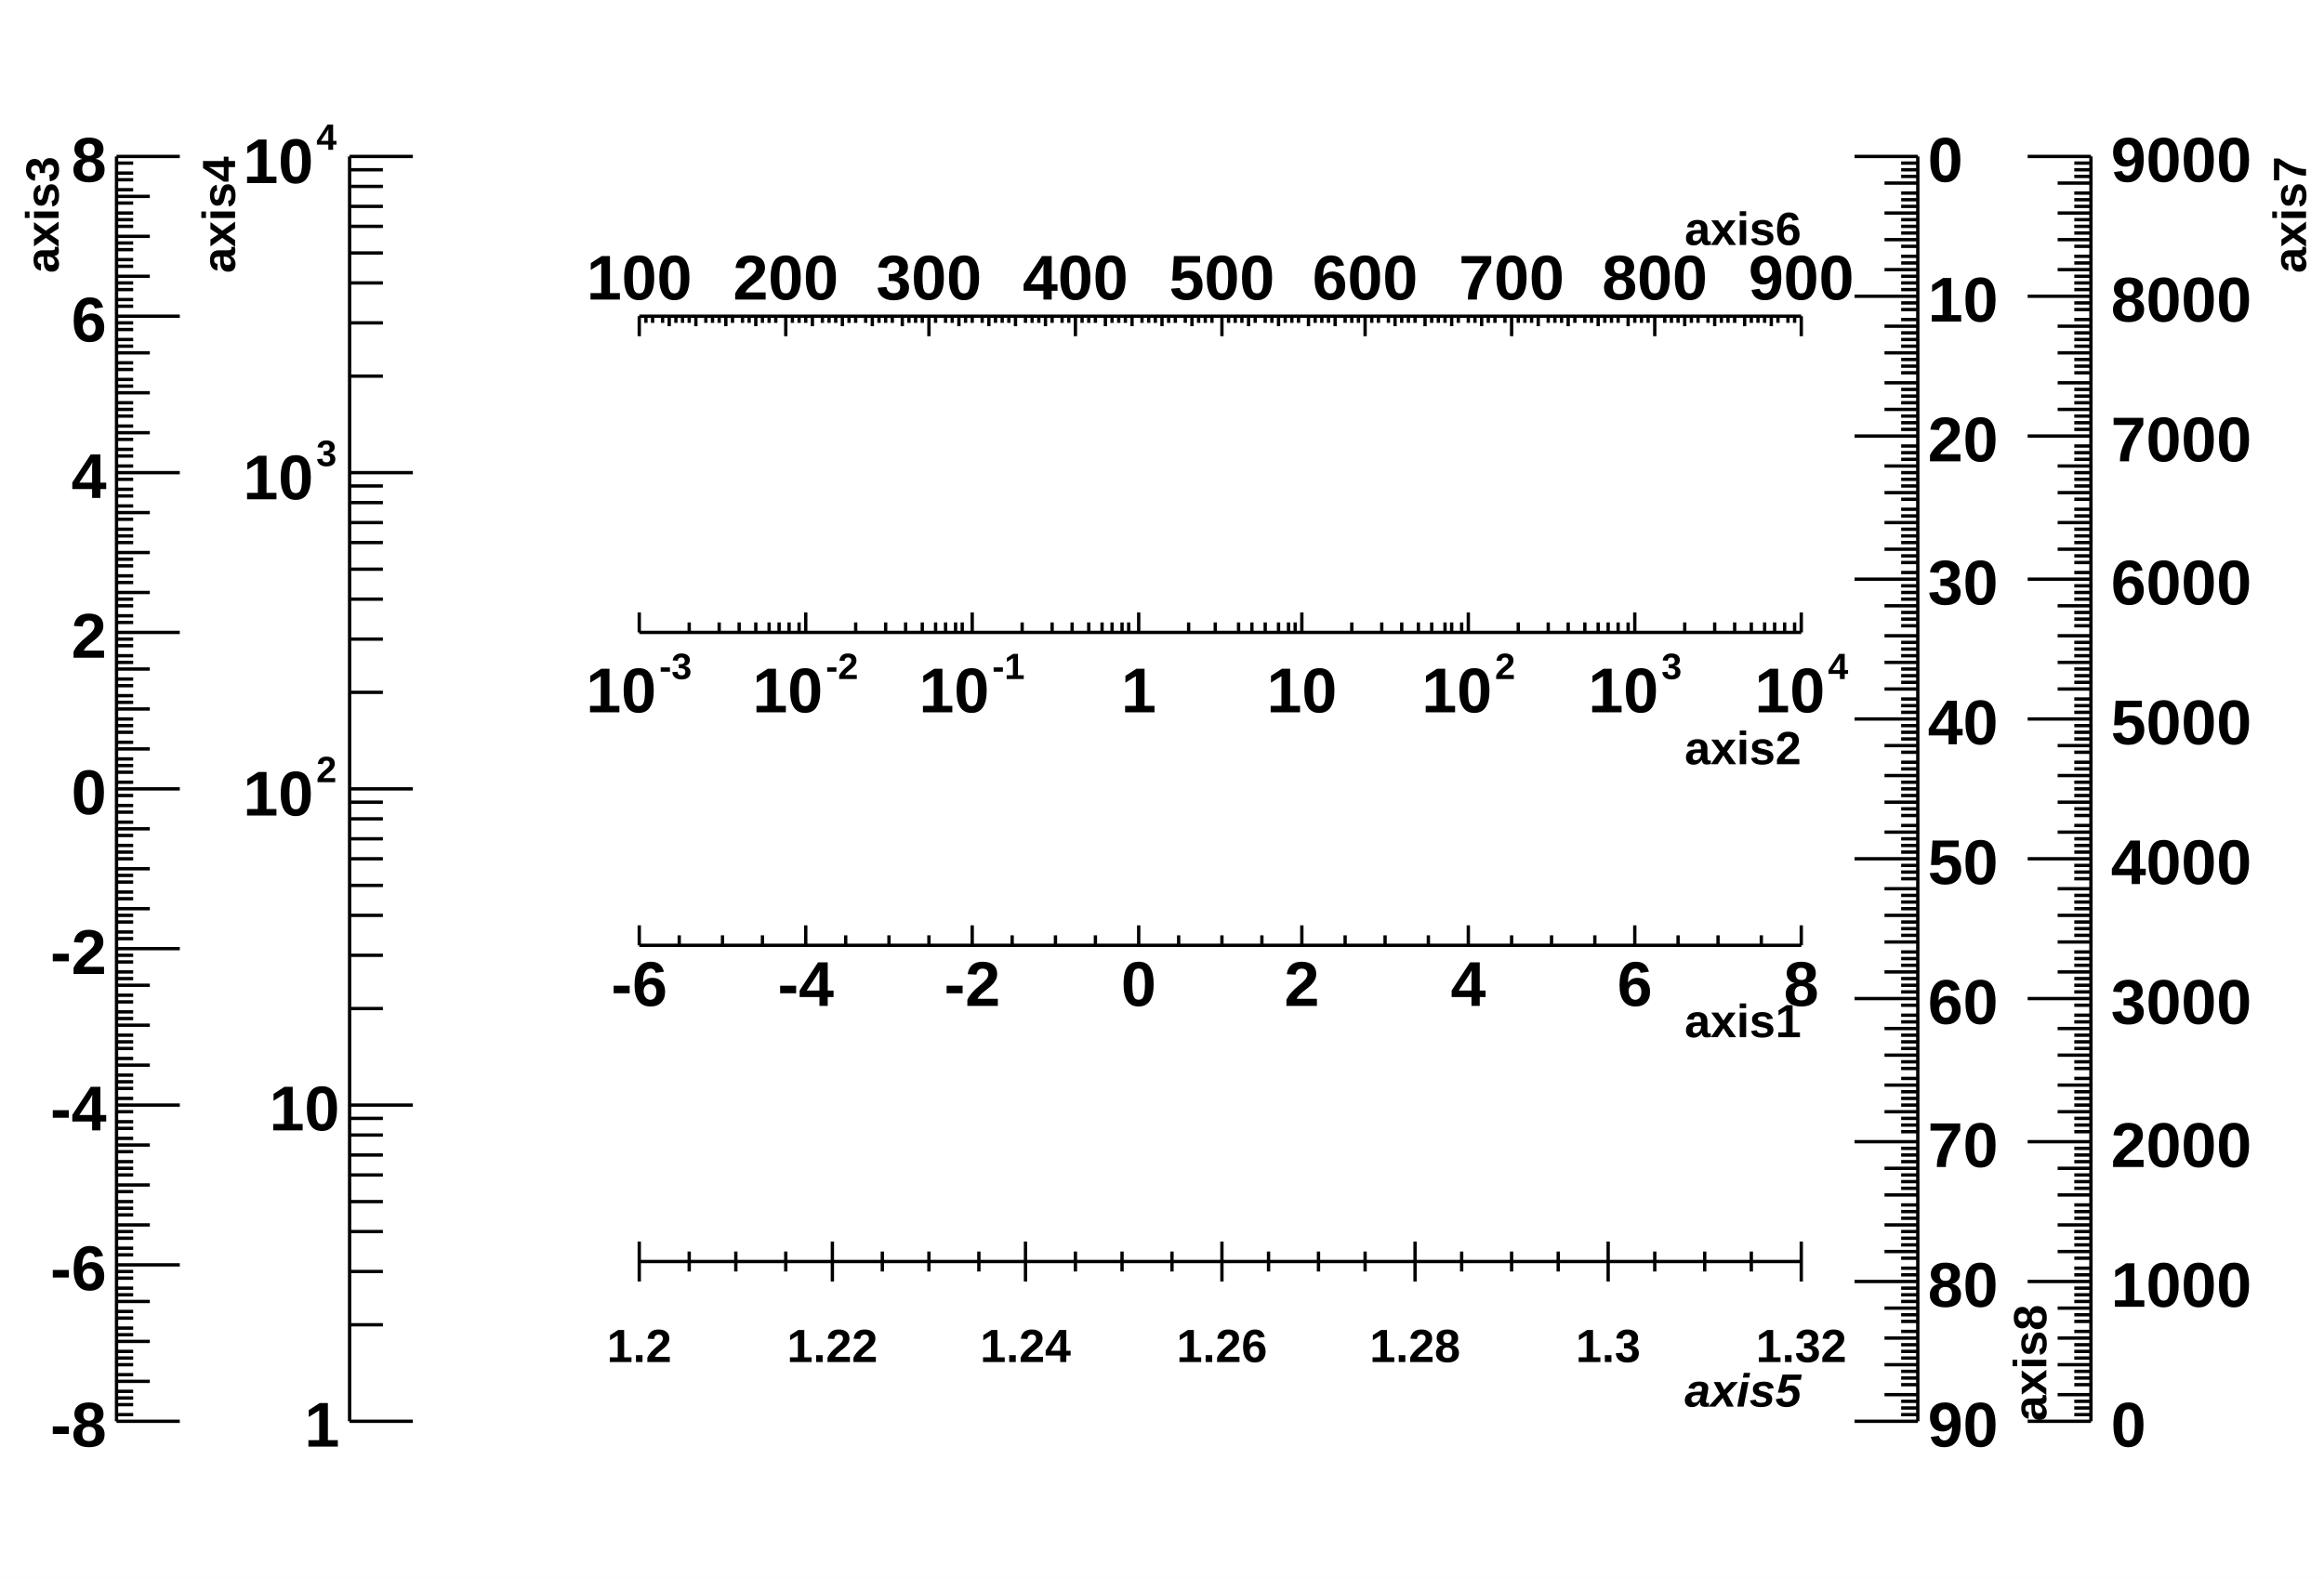
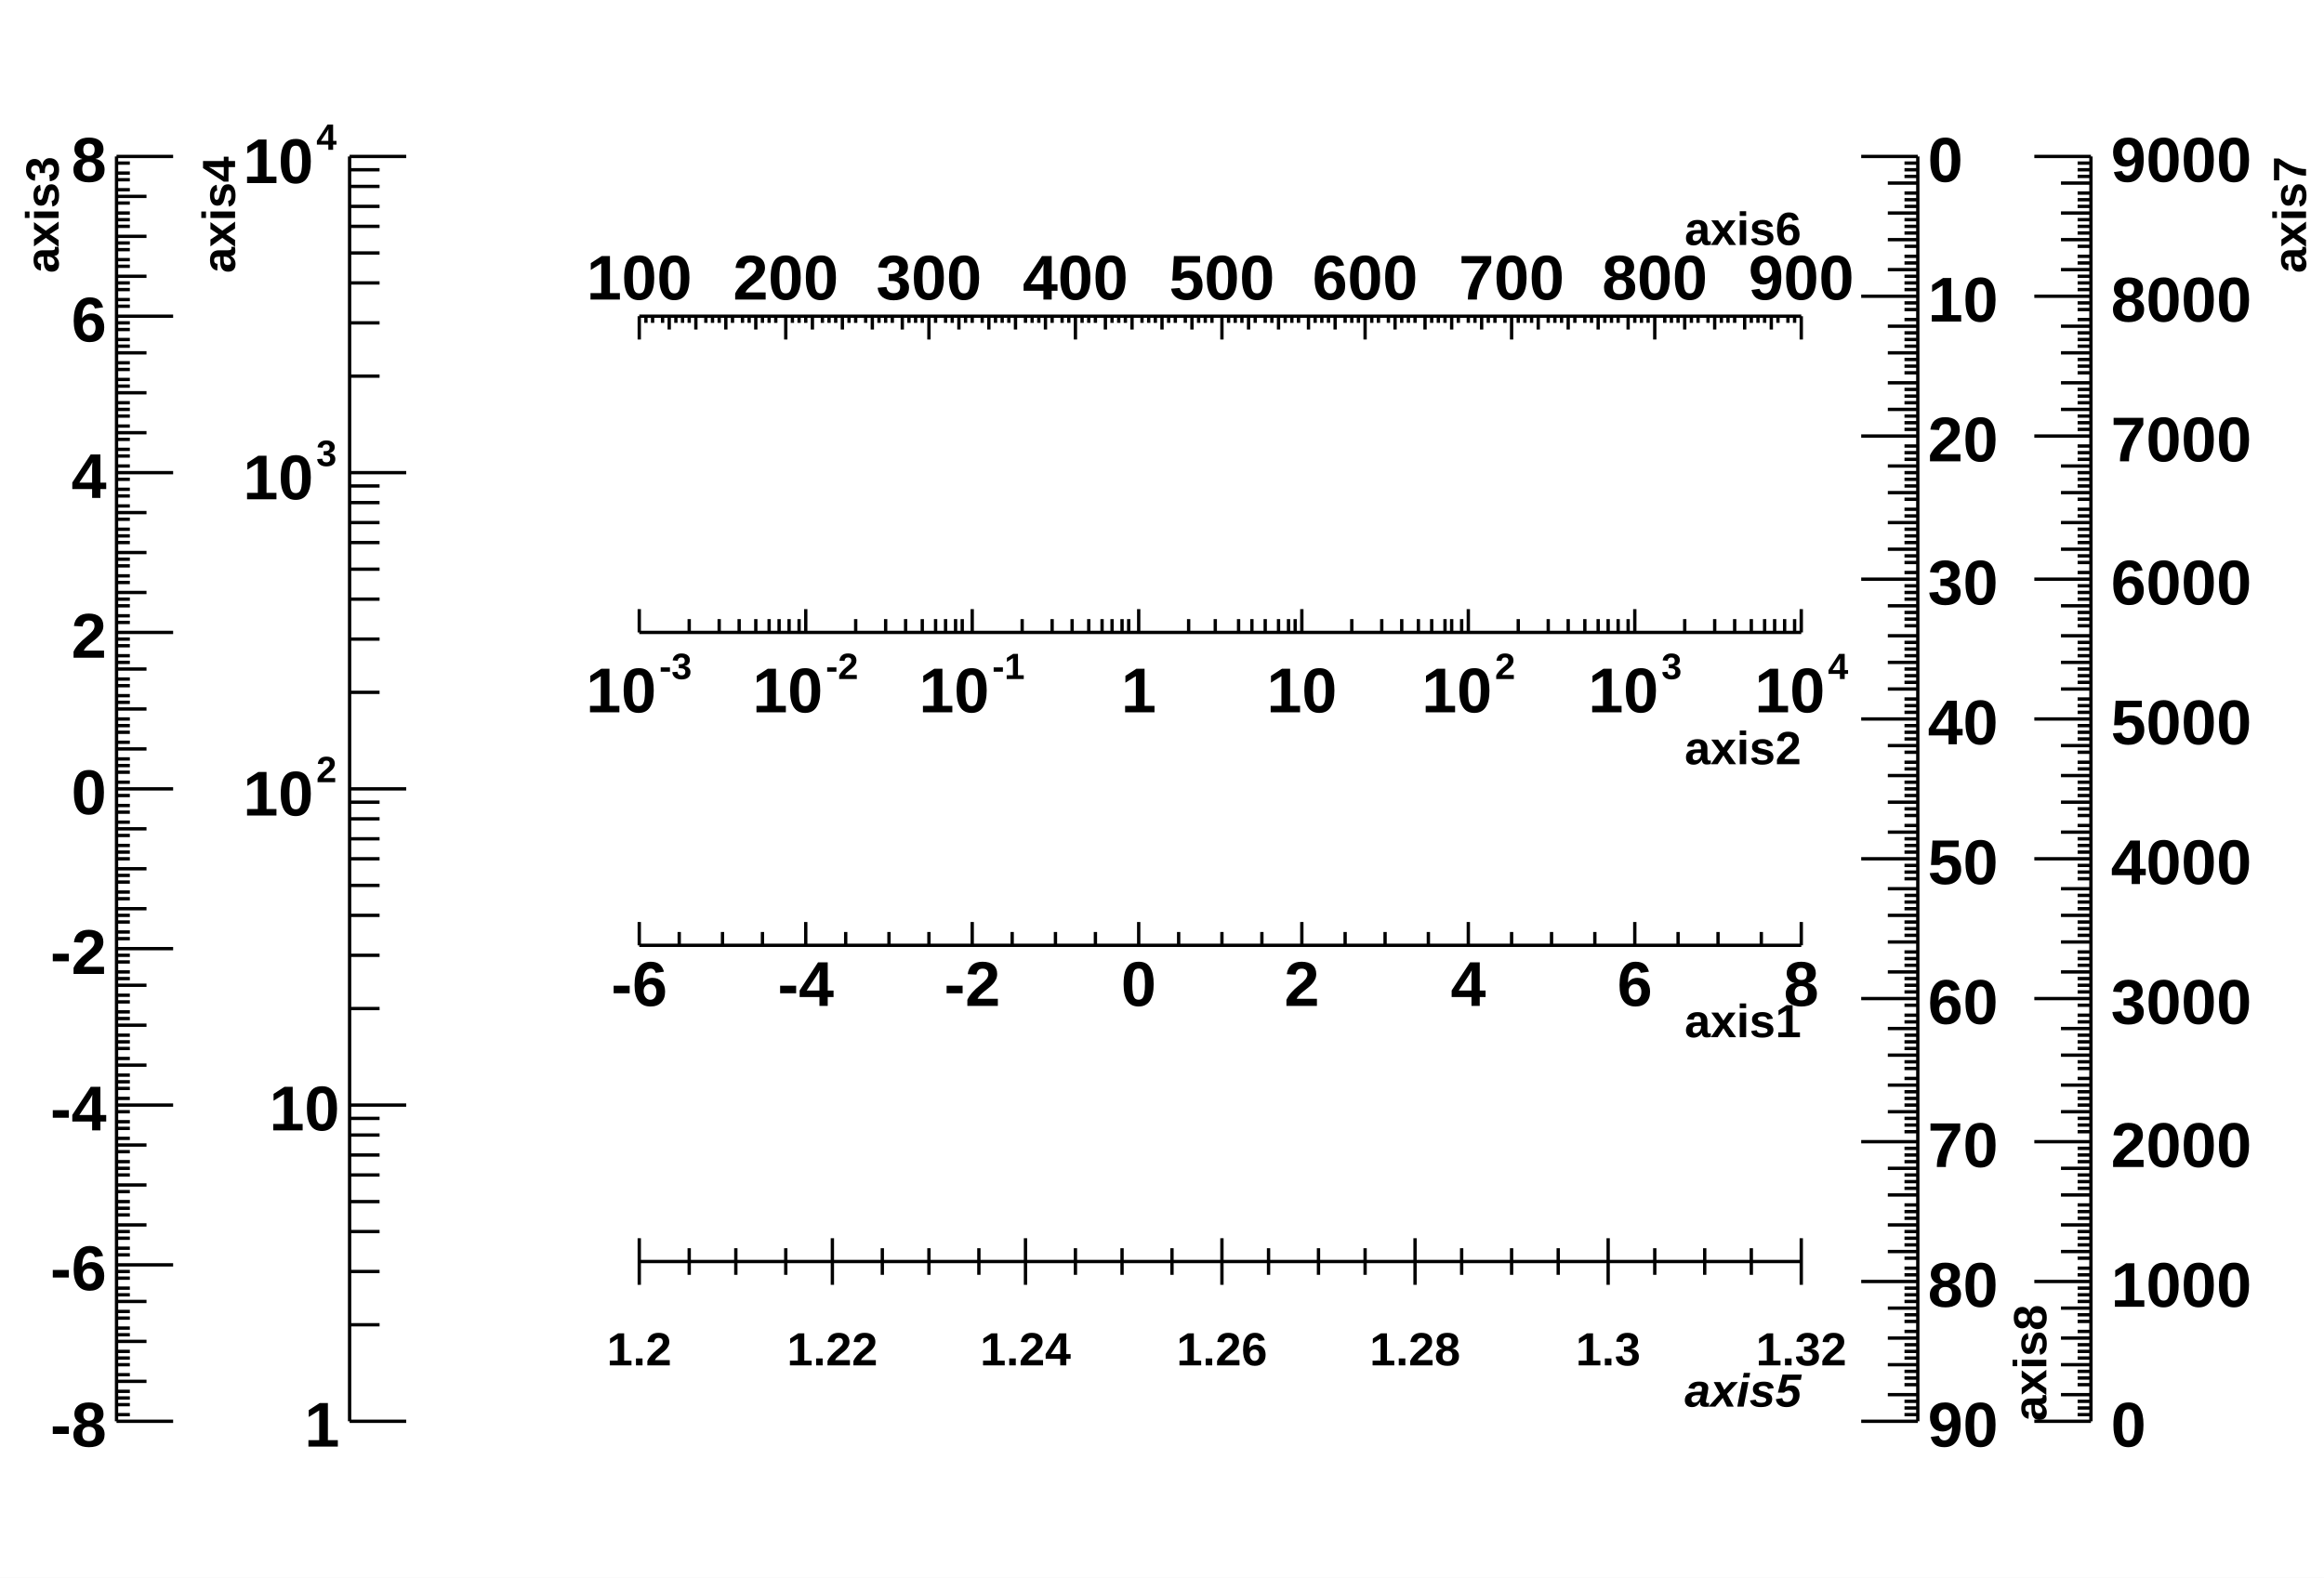
<svg xmlns="http://www.w3.org/2000/svg" viewBox="0 0 698 474" preserveAspectRatio="none" width="698" height="474">
  <path d="M0,0H698V474H0Z" style="fill: white;" />
  <g>
    <g transform="translate(192,284)">
-       <path d="M0,0h349M0,-6V0M12,-3V0M25,-3V0M37,-3V0M50,-6V0M62,-3V0M75,-3V0M87,-3V0M100,-6V0M112,-3V0M125,-3V0M137,-3V0M150,-6V0M162,-3V0M175,-3V0M187,-3V0M199,-6V0M212,-3V0M224,-3V0M237,-3V0M249,-6V0M262,-3V0M274,-3V0M287,-3V0M299,-6V0M312,-3V0M324,-3V0M337,-3V0M349,-6V0" style="stroke: black; stroke-width: 1;" />
+       <path d="M0,0h349M0,-7V0M12,-4V0M25,-4V0M37,-4V0M50,-7V0M62,-4V0M75,-4V0M87,-4V0M100,-7V0M112,-4V0M125,-4V0M137,-4V0M150,-7V0M162,-4V0M175,-4V0M187,-4V0M199,-7V0M212,-4V0M224,-4V0M237,-4V0M249,-7V0M262,-4V0M274,-4V0M287,-4V0M299,-7V0M312,-4V0M324,-4V0M337,-4V0M349,-7V0" style="stroke: black; stroke-width: 1;" />
      <g font-family="Arial" font-size="19" space="preserve" font-weight="bold" fill="black" text-anchor="middle">
        <text dy=".8em" transform="translate(0,3)">
     -6
    </text>
        <text dy=".8em" transform="translate(50,3)">
     -4
    </text>
        <text dy=".8em" transform="translate(100,3)">
     -2
    </text>
        <text dy=".8em" transform="translate(150,3)">
     0
    </text>
        <text dy=".8em" transform="translate(199,3)">
     2
    </text>
        <text dy=".8em" transform="translate(249,3)">
     4
    </text>
        <text dy=".8em" transform="translate(299,3)">
     6
    </text>
        <text dy=".8em" transform="translate(349,3)">
     8
    </text>
      </g>
      <g font-family="Arial" font-size="14" space="preserve" font-weight="bold" transform="translate(349,22)">
        <text fill="black" text-anchor="end" dy=".4em">
     axis1
    </text>
      </g>
    </g>
    <g transform="translate(192,190)">
-       <path d="M0,0h349M0,-6V0M15,-3V0M24,-3V0M30,-3V0M35,-3V0M39,-3V0M42,-3V0M45,-3V0M48,-3V0M50,-6V0M65,-3V0M74,-3V0M80,-3V0M85,-3V0M89,-3V0M92,-3V0M95,-3V0M97,-3V0M100,-6V0M115,-3V0M124,-3V0M130,-3V0M135,-3V0M139,-3V0M142,-3V0M145,-3V0M147,-3V0M150,-6V0M165,-3V0M173,-3V0M180,-3V0M184,-3V0M188,-3V0M192,-3V0M195,-3V0M197,-3V0M199,-6V0M214,-3V0M223,-3V0M229,-3V0M234,-3V0M238,-3V0M242,-3V0M244,-3V0M247,-3V0M249,-6V0M264,-3V0M273,-3V0M279,-3V0M284,-3V0M288,-3V0M291,-3V0M294,-3V0M297,-3V0M299,-6V0M314,-3V0M323,-3V0M329,-3V0M334,-3V0M338,-3V0M341,-3V0M344,-3V0M347,-3V0M349,-6V0" style="stroke: black; stroke-width: 1;" />
+       <path d="M0,0h349M0,-7V0M15,-4V0M24,-4V0M30,-4V0M35,-4V0M39,-4V0M42,-4V0M45,-4V0M48,-4V0M50,-7V0M65,-4V0M74,-4V0M80,-4V0M85,-4V0M89,-4V0M92,-4V0M95,-4V0M97,-4V0M100,-7V0M115,-4V0M124,-4V0M130,-4V0M135,-4V0M139,-4V0M142,-4V0M145,-4V0M147,-4V0M150,-7V0M165,-4V0M173,-4V0M180,-4V0M184,-4V0M188,-4V0M192,-4V0M195,-4V0M197,-4V0M199,-7V0M214,-4V0M223,-4V0M229,-4V0M234,-4V0M238,-4V0M242,-4V0M244,-4V0M247,-4V0M249,-7V0M264,-4V0M273,-4V0M279,-4V0M284,-4V0M288,-4V0M291,-4V0M294,-4V0M297,-4V0M299,-7V0M314,-4V0M323,-4V0M329,-4V0M334,-4V0M338,-4V0M341,-4V0M344,-4V0M347,-4V0M349,-7V0" style="stroke: black; stroke-width: 1;" />
      <g font-family="Arial" font-size="19" space="preserve" font-weight="bold">
        <g transform="translate(-16,24)">
          <text fill="black" font-size="19">
      10
     </text>
          <text fill="black" font-size="11" transform="translate(22,-10)">
      -3
     </text>
        </g>
        <g transform="translate(34,24)">
          <text fill="black" font-size="19">
      10
     </text>
          <text fill="black" font-size="11" transform="translate(22,-10)">
      -2
     </text>
        </g>
        <g transform="translate(84,24)">
          <text fill="black" font-size="19">
      10
     </text>
          <text fill="black" font-size="11" transform="translate(22,-10)">
      -1
     </text>
        </g>
        <text fill="black" text-anchor="middle" transform="translate(150,24)">
     1
    </text>
        <text fill="black" text-anchor="middle" transform="translate(199,24)">
     10
    </text>
        <g transform="translate(235,24)">
          <text fill="black" font-size="19">
      10
     </text>
          <text fill="black" font-size="11" transform="translate(22,-10)">
      2
     </text>
        </g>
        <g transform="translate(285,24)">
          <text fill="black" font-size="19">
      10
     </text>
          <text fill="black" font-size="11" transform="translate(22,-10)">
      3
     </text>
        </g>
        <g transform="translate(335,24)">
          <text fill="black" font-size="19">
      10
     </text>
          <text fill="black" font-size="11" transform="translate(22,-10)">
      4
     </text>
        </g>
      </g>
      <g font-family="Arial" font-size="14" space="preserve" font-weight="bold" transform="translate(349,34)">
        <text fill="black" text-anchor="end" dy=".4em">
     axis2
    </text>
      </g>
    </g>
    <g transform="translate(35,47)">
-       <path d="M0,0v380M19,380H0M5,378H0M5,375H0M5,373H0M5,371H0M10,368H0M5,366H0M5,363H0M5,361H0M5,359H0M10,356H0M5,354H0M5,352H0M5,349H0M5,347H0M10,344H0M5,342H0M5,340H0M5,337H0M5,335H0M19,333H0M5,330H0M5,328H0M5,325H0M5,323H0M10,321H0M5,318H0M5,316H0M5,314H0M5,311H0M10,309H0M5,306H0M5,304H0M5,302H0M5,299H0M10,297H0M5,295H0M5,292H0M5,290H0M5,287H0M19,285H0M5,283H0M5,280H0M5,278H0M5,276H0M10,273H0M5,271H0M5,268H0M5,266H0M5,264H0M10,261H0M5,259H0M5,257H0M5,254H0M5,252H0M10,249H0M5,247H0M5,245H0M5,242H0M5,240H0M19,238H0M5,235H0M5,233H0M5,230H0M5,228H0M10,226H0M5,223H0M5,221H0M5,218H0M5,216H0M10,214H0M5,211H0M5,209H0M5,207H0M5,204H0M10,202H0M5,200H0M5,197H0M5,195H0M5,192H0M19,190H0M5,188H0M5,185H0M5,183H0M5,181H0M10,178H0M5,176H0M5,173H0M5,171H0M5,169H0M10,166H0M5,164H0M5,162H0M5,159H0M5,157H0M10,154H0M5,152H0M5,150H0M5,147H0M5,145H0M19,143H0M5,140H0M5,138H0M5,135H0M5,133H0M10,131H0M5,128H0M5,126H0M5,123H0M5,121H0M10,119H0M5,116H0M5,114H0M5,112H0M5,109H0M10,107H0M5,105H0M5,102H0M5,100H0M5,97H0M19,95H0M5,93H0M5,90H0M5,88H0M5,85H0M10,83H0M5,81H0M5,78H0M5,76H0M5,74H0M10,71H0M5,69H0M5,67H0M5,64H0M5,62H0M10,59H0M5,57H0M5,55H0M5,52H0M5,50H0M19,48H0M5,45H0M5,43H0M5,40H0M5,38H0M10,36H0M5,33H0M5,31H0M5,28H0M5,26H0M10,24H0M5,21H0M5,19H0M5,17H0M5,14H0M10,12H0M5,10H0M5,7H0M5,5H0M5,2H0M19,0H0" style="stroke: black; stroke-width: 1;" />
+       <path d="M0,0v380M17,380H0M4,378H0M4,375H0M4,373H0M4,371H0M9,368H0M4,366H0M4,363H0M4,361H0M4,359H0M9,356H0M4,354H0M4,352H0M4,349H0M4,347H0M9,344H0M4,342H0M4,340H0M4,337H0M4,335H0M17,333H0M4,330H0M4,328H0M4,325H0M4,323H0M9,321H0M4,318H0M4,316H0M4,314H0M4,311H0M9,309H0M4,306H0M4,304H0M4,302H0M4,299H0M9,297H0M4,295H0M4,292H0M4,290H0M4,287H0M17,285H0M4,283H0M4,280H0M4,278H0M4,276H0M9,273H0M4,271H0M4,268H0M4,266H0M4,264H0M9,261H0M4,259H0M4,257H0M4,254H0M4,252H0M9,249H0M4,247H0M4,245H0M4,242H0M4,240H0M17,238H0M4,235H0M4,233H0M4,230H0M4,228H0M9,226H0M4,223H0M4,221H0M4,218H0M4,216H0M9,214H0M4,211H0M4,209H0M4,207H0M4,204H0M9,202H0M4,200H0M4,197H0M4,195H0M4,192H0M17,190H0M4,188H0M4,185H0M4,183H0M4,181H0M9,178H0M4,176H0M4,173H0M4,171H0M4,169H0M9,166H0M4,164H0M4,162H0M4,159H0M4,157H0M9,154H0M4,152H0M4,150H0M4,147H0M4,145H0M17,143H0M4,140H0M4,138H0M4,135H0M4,133H0M9,131H0M4,128H0M4,126H0M4,123H0M4,121H0M9,119H0M4,116H0M4,114H0M4,112H0M4,109H0M9,107H0M4,105H0M4,102H0M4,100H0M4,97H0M17,95H0M4,93H0M4,90H0M4,88H0M4,85H0M9,83H0M4,81H0M4,78H0M4,76H0M4,74H0M9,71H0M4,69H0M4,67H0M4,64H0M4,62H0M9,59H0M4,57H0M4,55H0M4,52H0M4,50H0M17,48H0M4,45H0M4,43H0M4,40H0M4,38H0M9,36H0M4,33H0M4,31H0M4,28H0M4,26H0M9,24H0M4,21H0M4,19H0M4,17H0M4,14H0M9,12H0M4,10H0M4,7H0M4,5H0M4,2H0M17,0H0" style="stroke: black; stroke-width: 1;" />
      <g font-family="Arial" font-size="19" space="preserve" font-weight="bold" fill="black" text-anchor="end">
        <text dy=".4em" transform="translate(-3,380)">
     -8
    </text>
        <text dy=".4em" transform="translate(-3,333)">
     -6
    </text>
        <text dy=".4em" transform="translate(-3,285)">
     -4
    </text>
        <text dy=".4em" transform="translate(-3,238)">
     -2
    </text>
        <text dy=".4em" transform="translate(-3,190)">
     0
    </text>
        <text dy=".4em" transform="translate(-3,143)">
     2
    </text>
        <text dy=".4em" transform="translate(-3,95)">
     4
    </text>
        <text dy=".4em" transform="translate(-3,48)">
     6
    </text>
        <text dy=".4em" transform="translate(-3)">
     8
    </text>
      </g>
      <g font-family="Arial" font-size="14" space="preserve" font-weight="bold" transform="translate(-23)">
        <text fill="black" text-anchor="end" dy=".4em" transform="rotate(270)">
     axis3
    </text>
      </g>
    </g>
    <g transform="translate(105,47)">
-       <path d="M0,0v380M19,380H0M10,351H0M10,335H0M10,323H0M10,314H0M10,306H0M10,300H0M10,294H0M10,289H0M19,285H0M10,256H0M10,240H0M10,228H0M10,219H0M10,211H0M10,205H0M10,199H0M10,194H0M19,190H0M10,161H0M10,145H0M10,133H0M10,124H0M10,116H0M10,110H0M10,104H0M10,99H0M19,95H0M10,66H0M10,50H0M10,38H0M10,29H0M10,21H0M10,15H0M10,9H0M10,4H0M19,0H0" style="stroke: black; stroke-width: 1;" />
+       <path d="M0,0v380M17,380H0M9,351H0M9,335H0M9,323H0M9,314H0M9,306H0M9,300H0M9,294H0M9,289H0M17,285H0M9,256H0M9,240H0M9,228H0M9,219H0M9,211H0M9,205H0M9,199H0M9,194H0M17,190H0M9,161H0M9,145H0M9,133H0M9,124H0M9,116H0M9,110H0M9,104H0M9,99H0M17,95H0M9,66H0M9,50H0M9,38H0M9,29H0M9,21H0M9,15H0M9,9H0M9,4H0M17,0H0" style="stroke: black; stroke-width: 1;" />
      <g font-family="Arial" font-size="19" space="preserve" font-weight="bold">
        <text fill="black" text-anchor="end" dy=".4em" transform="translate(-3,380)">
     1
    </text>
        <text fill="black" text-anchor="end" dy=".4em" transform="translate(-3,285)">
     10
    </text>
        <g transform="translate(-32,198)">
          <text fill="black" font-size="19">
      10
     </text>
          <text fill="black" font-size="11" transform="translate(22,-10)">
      2
     </text>
        </g>
        <g transform="translate(-32,103)">
          <text fill="black" font-size="19">
      10
     </text>
          <text fill="black" font-size="11" transform="translate(22,-10)">
      3
     </text>
        </g>
        <g transform="translate(-32,8)">
          <text fill="black" font-size="19">
      10
     </text>
          <text fill="black" font-size="11" transform="translate(22,-10)">
      4
     </text>
        </g>
      </g>
      <g font-family="Arial" font-size="14" space="preserve" font-weight="bold" transform="translate(-40)">
        <text fill="black" text-anchor="end" dy=".4em" transform="rotate(270)">
     axis4
    </text>
      </g>
    </g>
    <g transform="translate(192,379)">
-       <path d="M0,0h349M0,-6V6M15,-3V3M29,-3V3M44,-3V3M58,-6V6M73,-3V3M87,-3V3M102,-3V3M116,-6V6M131,-3V3M145,-3V3M160,-3V3M175,-6V6M189,-3V3M204,-3V3M218,-3V3M233,-6V6M247,-3V3M262,-3V3M276,-3V3M291,-6V6M305,-3V3M320,-3V3M334,-3V3M349,-6V6" style="stroke: black; stroke-width: 1;" />
+       <path d="M0,0h349M0,-7V7M15,-4V4M29,-4V4M44,-4V4M58,-7V7M73,-4V4M87,-4V4M102,-4V4M116,-7V7M131,-4V4M145,-4V4M160,-4V4M175,-7V7M189,-4V4M204,-4V4M218,-4V4M233,-7V7M247,-4V4M262,-4V4M276,-4V4M291,-7V7M305,-4V4M320,-4V4M334,-4V4M349,-7V7" style="stroke: black; stroke-width: 1;" />
      <g font-family="Arial" font-size="14" space="preserve" font-weight="bold" fill="black" text-anchor="middle">
-         <text dy=".8em" transform="translate(0,19)">
+         <text dy=".8em" transform="translate(0,20)">
     1.2
    </text>
-         <text dy=".8em" transform="translate(58,19)">
+         <text dy=".8em" transform="translate(58,20)">
     1.22
    </text>
-         <text dy=".8em" transform="translate(116,19)">
+         <text dy=".8em" transform="translate(116,20)">
     1.24
    </text>
-         <text dy=".8em" transform="translate(175,19)">
+         <text dy=".8em" transform="translate(175,20)">
     1.26
    </text>
-         <text dy=".8em" transform="translate(233,19)">
+         <text dy=".8em" transform="translate(233,20)">
     1.28
    </text>
-         <text dy=".8em" transform="translate(291,19)">
+         <text dy=".8em" transform="translate(291,20)">
     1.3
    </text>
-         <text dy=".8em" transform="translate(349,19)">
+         <text dy=".8em" transform="translate(349,20)">
     1.32
    </text>
      </g>
      <g font-family="Arial" font-size="14" space="preserve" font-weight="bold" font-style="oblique" transform="translate(349,38)">
        <text fill="black" text-anchor="end" dy=".4em">
     axis5
    </text>
      </g>
    </g>
    <g transform="translate(192,95)">
-       <path d="M0,0h349M0,0V6M2,0V2M4,0V2M7,0V2M9,0V3M11,0V2M13,0V2M15,0V2M17,0V3M20,0V2M22,0V2M24,0V2M26,0V3M28,0V2M31,0V2M33,0V2M35,0V3M37,0V2M39,0V2M41,0V2M44,0V6M46,0V2M48,0V2M50,0V2M52,0V3M55,0V2M57,0V2M59,0V2M61,0V3M63,0V2M65,0V2M68,0V2M70,0V3M72,0V2M74,0V2M76,0V2M79,0V3M81,0V2M83,0V2M85,0V2M87,0V6M89,0V2M92,0V2M94,0V2M96,0V3M98,0V2M100,0V2M103,0V2M105,0V3M107,0V2M109,0V2M111,0V2M113,0V3M116,0V2M118,0V2M120,0V2M122,0V3M124,0V2M127,0V2M129,0V2M131,0V6M133,0V2M135,0V2M137,0V2M140,0V3M142,0V2M144,0V2M146,0V2M148,0V3M151,0V2M153,0V2M155,0V2M157,0V3M159,0V2M161,0V2M164,0V2M166,0V3M168,0V2M170,0V2M172,0V2M175,0V6M177,0V2M179,0V2M181,0V2M183,0V3M185,0V2M188,0V2M190,0V2M192,0V3M194,0V2M196,0V2M198,0V2M201,0V3M203,0V2M205,0V2M207,0V2M209,0V3M212,0V2M214,0V2M216,0V2M218,0V6M220,0V2M222,0V2M225,0V2M227,0V3M229,0V2M231,0V2M233,0V2M236,0V3M238,0V2M240,0V2M242,0V2M244,0V3M246,0V2M249,0V2M251,0V2M253,0V3M255,0V2M257,0V2M260,0V2M262,0V6M264,0V2M266,0V2M268,0V2M270,0V3M273,0V2M275,0V2M277,0V2M279,0V3M281,0V2M284,0V2M286,0V2M288,0V3M290,0V2M292,0V2M294,0V2M297,0V3M299,0V2M301,0V2M303,0V2M305,0V6M308,0V2M310,0V2M312,0V2M314,0V3M316,0V2M318,0V2M321,0V2M323,0V3M325,0V2M327,0V2M329,0V2M332,0V3M334,0V2M336,0V2M338,0V2M340,0V3M342,0V2M345,0V2M347,0V2M349,0V6" style="stroke: black; stroke-width: 1;" />
+       <path d="M0,0h349M0,0V7M2,0V2M4,0V2M7,0V2M9,0V4M11,0V2M13,0V2M15,0V2M17,0V4M20,0V2M22,0V2M24,0V2M26,0V4M28,0V2M31,0V2M33,0V2M35,0V4M37,0V2M39,0V2M41,0V2M44,0V7M46,0V2M48,0V2M50,0V2M52,0V4M55,0V2M57,0V2M59,0V2M61,0V4M63,0V2M65,0V2M68,0V2M70,0V4M72,0V2M74,0V2M76,0V2M79,0V4M81,0V2M83,0V2M85,0V2M87,0V7M89,0V2M92,0V2M94,0V2M96,0V4M98,0V2M100,0V2M103,0V2M105,0V4M107,0V2M109,0V2M111,0V2M113,0V4M116,0V2M118,0V2M120,0V2M122,0V4M124,0V2M127,0V2M129,0V2M131,0V7M133,0V2M135,0V2M137,0V2M140,0V4M142,0V2M144,0V2M146,0V2M148,0V4M151,0V2M153,0V2M155,0V2M157,0V4M159,0V2M161,0V2M164,0V2M166,0V4M168,0V2M170,0V2M172,0V2M175,0V7M177,0V2M179,0V2M181,0V2M183,0V4M185,0V2M188,0V2M190,0V2M192,0V4M194,0V2M196,0V2M198,0V2M201,0V4M203,0V2M205,0V2M207,0V2M209,0V4M212,0V2M214,0V2M216,0V2M218,0V7M220,0V2M222,0V2M225,0V2M227,0V4M229,0V2M231,0V2M233,0V2M236,0V4M238,0V2M240,0V2M242,0V2M244,0V4M246,0V2M249,0V2M251,0V2M253,0V4M255,0V2M257,0V2M260,0V2M262,0V7M264,0V2M266,0V2M268,0V2M270,0V4M273,0V2M275,0V2M277,0V2M279,0V4M281,0V2M284,0V2M286,0V2M288,0V4M290,0V2M292,0V2M294,0V2M297,0V4M299,0V2M301,0V2M303,0V2M305,0V7M308,0V2M310,0V2M312,0V2M314,0V4M316,0V2M318,0V2M321,0V2M323,0V4M325,0V2M327,0V2M329,0V2M332,0V4M334,0V2M336,0V2M338,0V2M340,0V4M342,0V2M345,0V2M347,0V2M349,0V7" style="stroke: black; stroke-width: 1;" />
      <g font-family="Arial" font-size="19" space="preserve" font-weight="bold" fill="black" text-anchor="middle">
        <text transform="translate(0,-5)">
     100
    </text>
        <text transform="translate(44,-5)">
     200
    </text>
        <text transform="translate(87,-5)">
     300
    </text>
        <text transform="translate(131,-5)">
     400
    </text>
        <text transform="translate(175,-5)">
     500
    </text>
        <text transform="translate(218,-5)">
     600
    </text>
        <text transform="translate(262,-5)">
     700
    </text>
        <text transform="translate(305,-5)">
     800
    </text>
        <text transform="translate(349,-5)">
     900
    </text>
      </g>
      <g font-family="Arial" font-size="14" space="preserve" font-weight="bold" transform="translate(349,-27)">
        <text fill="black" text-anchor="end" dy=".4em">
     axis6
    </text>
      </g>
    </g>
    <g transform="translate(628,47)">
-       <path d="M0,0v380M0,380H-19M0,378H-5M0,376H-5M0,374H-5M0,372H-10M0,369H-5M0,367H-5M0,365H-5M0,363H-10M0,361H-5M0,359H-5M0,357H-5M0,355H-10M0,353H-5M0,350H-5M0,348H-5M0,346H-10M0,344H-5M0,342H-5M0,340H-5M0,338H-19M0,336H-5M0,334H-5M0,331H-5M0,329H-10M0,327H-5M0,325H-5M0,323H-5M0,321H-10M0,319H-5M0,317H-5M0,315H-5M0,312H-10M0,310H-5M0,308H-5M0,306H-5M0,304H-10M0,302H-5M0,300H-5M0,298H-5M0,296H-19M0,293H-5M0,291H-5M0,289H-5M0,287H-10M0,285H-5M0,283H-5M0,281H-5M0,279H-10M0,277H-5M0,274H-5M0,272H-5M0,270H-10M0,268H-5M0,266H-5M0,264H-5M0,262H-10M0,260H-5M0,258H-5M0,255H-5M0,253H-19M0,251H-5M0,249H-5M0,247H-5M0,245H-10M0,243H-5M0,241H-5M0,239H-5M0,236H-10M0,234H-5M0,232H-5M0,230H-5M0,228H-10M0,226H-5M0,224H-5M0,222H-5M0,220H-10M0,217H-5M0,215H-5M0,213H-5M0,211H-19M0,209H-5M0,207H-5M0,205H-5M0,203H-10M0,201H-5M0,198H-5M0,196H-5M0,194H-10M0,192H-5M0,190H-5M0,188H-5M0,186H-10M0,184H-5M0,182H-5M0,179H-5M0,177H-10M0,175H-5M0,173H-5M0,171H-5M0,169H-19M0,167H-5M0,165H-5M0,163H-5M0,160H-10M0,158H-5M0,156H-5M0,154H-5M0,152H-10M0,150H-5M0,148H-5M0,146H-5M0,144H-10M0,141H-5M0,139H-5M0,137H-5M0,135H-10M0,133H-5M0,131H-5M0,129H-5M0,127H-19M0,125H-5M0,122H-5M0,120H-5M0,118H-10M0,116H-5M0,114H-5M0,112H-5M0,110H-10M0,108H-5M0,106H-5M0,103H-5M0,101H-10M0,99H-5M0,97H-5M0,95H-5M0,93H-10M0,91H-5M0,89H-5M0,87H-5M0,84H-19M0,82H-5M0,80H-5M0,78H-5M0,76H-10M0,74H-5M0,72H-5M0,70H-5M0,68H-10M0,65H-5M0,63H-5M0,61H-5M0,59H-10M0,57H-5M0,55H-5M0,53H-5M0,51H-10M0,49H-5M0,46H-5M0,44H-5M0,42H-19M0,40H-5M0,38H-5M0,36H-5M0,34H-10M0,32H-5M0,30H-5M0,27H-5M0,25H-10M0,23H-5M0,21H-5M0,19H-5M0,17H-10M0,15H-5M0,13H-5M0,11H-5M0,8H-10M0,6H-5M0,4H-5M0,2H-5M0,0H-19" style="stroke: black; stroke-width: 1;" />
+       <path d="M0,0v380M0,380H-17M0,378H-4M0,376H-4M0,374H-4M0,372H-9M0,369H-4M0,367H-4M0,365H-4M0,363H-9M0,361H-4M0,359H-4M0,357H-4M0,355H-9M0,353H-4M0,350H-4M0,348H-4M0,346H-9M0,344H-4M0,342H-4M0,340H-4M0,338H-17M0,336H-4M0,334H-4M0,331H-4M0,329H-9M0,327H-4M0,325H-4M0,323H-4M0,321H-9M0,319H-4M0,317H-4M0,315H-4M0,312H-9M0,310H-4M0,308H-4M0,306H-4M0,304H-9M0,302H-4M0,300H-4M0,298H-4M0,296H-17M0,293H-4M0,291H-4M0,289H-4M0,287H-9M0,285H-4M0,283H-4M0,281H-4M0,279H-9M0,277H-4M0,274H-4M0,272H-4M0,270H-9M0,268H-4M0,266H-4M0,264H-4M0,262H-9M0,260H-4M0,258H-4M0,255H-4M0,253H-17M0,251H-4M0,249H-4M0,247H-4M0,245H-9M0,243H-4M0,241H-4M0,239H-4M0,236H-9M0,234H-4M0,232H-4M0,230H-4M0,228H-9M0,226H-4M0,224H-4M0,222H-4M0,220H-9M0,217H-4M0,215H-4M0,213H-4M0,211H-17M0,209H-4M0,207H-4M0,205H-4M0,203H-9M0,201H-4M0,198H-4M0,196H-4M0,194H-9M0,192H-4M0,190H-4M0,188H-4M0,186H-9M0,184H-4M0,182H-4M0,179H-4M0,177H-9M0,175H-4M0,173H-4M0,171H-4M0,169H-17M0,167H-4M0,165H-4M0,163H-4M0,160H-9M0,158H-4M0,156H-4M0,154H-4M0,152H-9M0,150H-4M0,148H-4M0,146H-4M0,144H-9M0,141H-4M0,139H-4M0,137H-4M0,135H-9M0,133H-4M0,131H-4M0,129H-4M0,127H-17M0,125H-4M0,122H-4M0,120H-4M0,118H-9M0,116H-4M0,114H-4M0,112H-4M0,110H-9M0,108H-4M0,106H-4M0,103H-4M0,101H-9M0,99H-4M0,97H-4M0,95H-4M0,93H-9M0,91H-4M0,89H-4M0,87H-4M0,84H-17M0,82H-4M0,80H-4M0,78H-4M0,76H-9M0,74H-4M0,72H-4M0,70H-4M0,68H-9M0,65H-4M0,63H-4M0,61H-4M0,59H-9M0,57H-4M0,55H-4M0,53H-4M0,51H-9M0,49H-4M0,46H-4M0,44H-4M0,42H-17M0,40H-4M0,38H-4M0,36H-4M0,34H-9M0,32H-4M0,30H-4M0,27H-4M0,25H-9M0,23H-4M0,21H-4M0,19H-4M0,17H-9M0,15H-4M0,13H-4M0,11H-4M0,8H-9M0,6H-4M0,4H-4M0,2H-4M0,0H-17" style="stroke: black; stroke-width: 1;" />
      <g font-family="Arial" font-size="19" space="preserve" font-weight="bold" fill="black" text-anchor="start">
        <text dy=".4em" transform="translate(6,380)">
     0
    </text>
        <text dy=".4em" transform="translate(6,338)">
     1000
    </text>
        <text dy=".4em" transform="translate(6,296)">
     2000
    </text>
        <text dy=".4em" transform="translate(6,253)">
     3000
    </text>
        <text dy=".4em" transform="translate(6,211)">
     4000
    </text>
        <text dy=".4em" transform="translate(6,169)">
     5000
    </text>
        <text dy=".4em" transform="translate(6,127)">
     6000
    </text>
        <text dy=".4em" transform="translate(6,84)">
     7000
    </text>
        <text dy=".4em" transform="translate(6,42)">
     8000
    </text>
        <text dy=".4em" transform="translate(6)">
     9000
    </text>
      </g>
      <g font-family="Arial" font-size="14" space="preserve" font-weight="bold" transform="translate(59)">
        <text fill="black" text-anchor="end" dy=".4em" transform="rotate(270)">
     axis7
    </text>
      </g>
    </g>
    <g transform="translate(576,47)">
-       <path d="M0,0v380M0,0H-19M0,2H-5M0,4H-5M0,6H-5M0,8H-10M0,11H-5M0,13H-5M0,15H-5M0,17H-10M0,19H-5M0,21H-5M0,23H-5M0,25H-10M0,27H-5M0,30H-5M0,32H-5M0,34H-10M0,36H-5M0,38H-5M0,40H-5M0,42H-19M0,44H-5M0,46H-5M0,49H-5M0,51H-10M0,53H-5M0,55H-5M0,57H-5M0,59H-10M0,61H-5M0,63H-5M0,65H-5M0,68H-10M0,70H-5M0,72H-5M0,74H-5M0,76H-10M0,78H-5M0,80H-5M0,82H-5M0,84H-19M0,87H-5M0,89H-5M0,91H-5M0,93H-10M0,95H-5M0,97H-5M0,99H-5M0,101H-10M0,103H-5M0,106H-5M0,108H-5M0,110H-10M0,112H-5M0,114H-5M0,116H-5M0,118H-10M0,120H-5M0,122H-5M0,125H-5M0,127H-19M0,129H-5M0,131H-5M0,133H-5M0,135H-10M0,137H-5M0,139H-5M0,141H-5M0,144H-10M0,146H-5M0,148H-5M0,150H-5M0,152H-10M0,154H-5M0,156H-5M0,158H-5M0,160H-10M0,163H-5M0,165H-5M0,167H-5M0,169H-19M0,171H-5M0,173H-5M0,175H-5M0,177H-10M0,179H-5M0,182H-5M0,184H-5M0,186H-10M0,188H-5M0,190H-5M0,192H-5M0,194H-10M0,196H-5M0,198H-5M0,201H-5M0,203H-10M0,205H-5M0,207H-5M0,209H-5M0,211H-19M0,213H-5M0,215H-5M0,217H-5M0,220H-10M0,222H-5M0,224H-5M0,226H-5M0,228H-10M0,230H-5M0,232H-5M0,234H-5M0,236H-10M0,239H-5M0,241H-5M0,243H-5M0,245H-10M0,247H-5M0,249H-5M0,251H-5M0,253H-19M0,255H-5M0,258H-5M0,260H-5M0,262H-10M0,264H-5M0,266H-5M0,268H-5M0,270H-10M0,272H-5M0,274H-5M0,277H-5M0,279H-10M0,281H-5M0,283H-5M0,285H-5M0,287H-10M0,289H-5M0,291H-5M0,293H-5M0,296H-19M0,298H-5M0,300H-5M0,302H-5M0,304H-10M0,306H-5M0,308H-5M0,310H-5M0,312H-10M0,315H-5M0,317H-5M0,319H-5M0,321H-10M0,323H-5M0,325H-5M0,327H-5M0,329H-10M0,331H-5M0,334H-5M0,336H-5M0,338H-19M0,340H-5M0,342H-5M0,344H-5M0,346H-10M0,348H-5M0,350H-5M0,353H-5M0,355H-10M0,357H-5M0,359H-5M0,361H-5M0,363H-10M0,365H-5M0,367H-5M0,369H-5M0,372H-10M0,374H-5M0,376H-5M0,378H-5M0,380H-19" style="stroke: black; stroke-width: 1;" />
+       <path d="M0,0v380M0,0H-17M0,2H-4M0,4H-4M0,6H-4M0,8H-9M0,11H-4M0,13H-4M0,15H-4M0,17H-9M0,19H-4M0,21H-4M0,23H-4M0,25H-9M0,27H-4M0,30H-4M0,32H-4M0,34H-9M0,36H-4M0,38H-4M0,40H-4M0,42H-17M0,44H-4M0,46H-4M0,49H-4M0,51H-9M0,53H-4M0,55H-4M0,57H-4M0,59H-9M0,61H-4M0,63H-4M0,65H-4M0,68H-9M0,70H-4M0,72H-4M0,74H-4M0,76H-9M0,78H-4M0,80H-4M0,82H-4M0,84H-17M0,87H-4M0,89H-4M0,91H-4M0,93H-9M0,95H-4M0,97H-4M0,99H-4M0,101H-9M0,103H-4M0,106H-4M0,108H-4M0,110H-9M0,112H-4M0,114H-4M0,116H-4M0,118H-9M0,120H-4M0,122H-4M0,125H-4M0,127H-17M0,129H-4M0,131H-4M0,133H-4M0,135H-9M0,137H-4M0,139H-4M0,141H-4M0,144H-9M0,146H-4M0,148H-4M0,150H-4M0,152H-9M0,154H-4M0,156H-4M0,158H-4M0,160H-9M0,163H-4M0,165H-4M0,167H-4M0,169H-17M0,171H-4M0,173H-4M0,175H-4M0,177H-9M0,179H-4M0,182H-4M0,184H-4M0,186H-9M0,188H-4M0,190H-4M0,192H-4M0,194H-9M0,196H-4M0,198H-4M0,201H-4M0,203H-9M0,205H-4M0,207H-4M0,209H-4M0,211H-17M0,213H-4M0,215H-4M0,217H-4M0,220H-9M0,222H-4M0,224H-4M0,226H-4M0,228H-9M0,230H-4M0,232H-4M0,234H-4M0,236H-9M0,239H-4M0,241H-4M0,243H-4M0,245H-9M0,247H-4M0,249H-4M0,251H-4M0,253H-17M0,255H-4M0,258H-4M0,260H-4M0,262H-9M0,264H-4M0,266H-4M0,268H-4M0,270H-9M0,272H-4M0,274H-4M0,277H-4M0,279H-9M0,281H-4M0,283H-4M0,285H-4M0,287H-9M0,289H-4M0,291H-4M0,293H-4M0,296H-17M0,298H-4M0,300H-4M0,302H-4M0,304H-9M0,306H-4M0,308H-4M0,310H-4M0,312H-9M0,315H-4M0,317H-4M0,319H-4M0,321H-9M0,323H-4M0,325H-4M0,327H-4M0,329H-9M0,331H-4M0,334H-4M0,336H-4M0,338H-17M0,340H-4M0,342H-4M0,344H-4M0,346H-9M0,348H-4M0,350H-4M0,353H-4M0,355H-9M0,357H-4M0,359H-4M0,361H-4M0,363H-9M0,365H-4M0,367H-4M0,369H-4M0,372H-9M0,374H-4M0,376H-4M0,378H-4M0,380H-17" style="stroke: black; stroke-width: 1;" />
      <g font-family="Arial" font-size="19" space="preserve" font-weight="bold" fill="black" text-anchor="start">
        <text dy=".4em" transform="translate(3)">
     0
    </text>
        <text dy=".4em" transform="translate(3,42)">
     10
    </text>
        <text dy=".4em" transform="translate(3,84)">
     20
    </text>
        <text dy=".4em" transform="translate(3,127)">
     30
    </text>
        <text dy=".4em" transform="translate(3,169)">
     40
    </text>
        <text dy=".4em" transform="translate(3,211)">
     50
    </text>
        <text dy=".4em" transform="translate(3,253)">
     60
    </text>
        <text dy=".4em" transform="translate(3,296)">
     70
    </text>
        <text dy=".4em" transform="translate(3,338)">
     80
    </text>
        <text dy=".4em" transform="translate(3,380)">
     90
    </text>
      </g>
      <g font-family="Arial" font-size="14" space="preserve" font-weight="bold" transform="translate(33,380)">
        <text fill="black" text-anchor="begin" dy=".4em" transform="rotate(270)">
     axis8
    </text>
      </g>
    </g>
  </g>
</svg>
